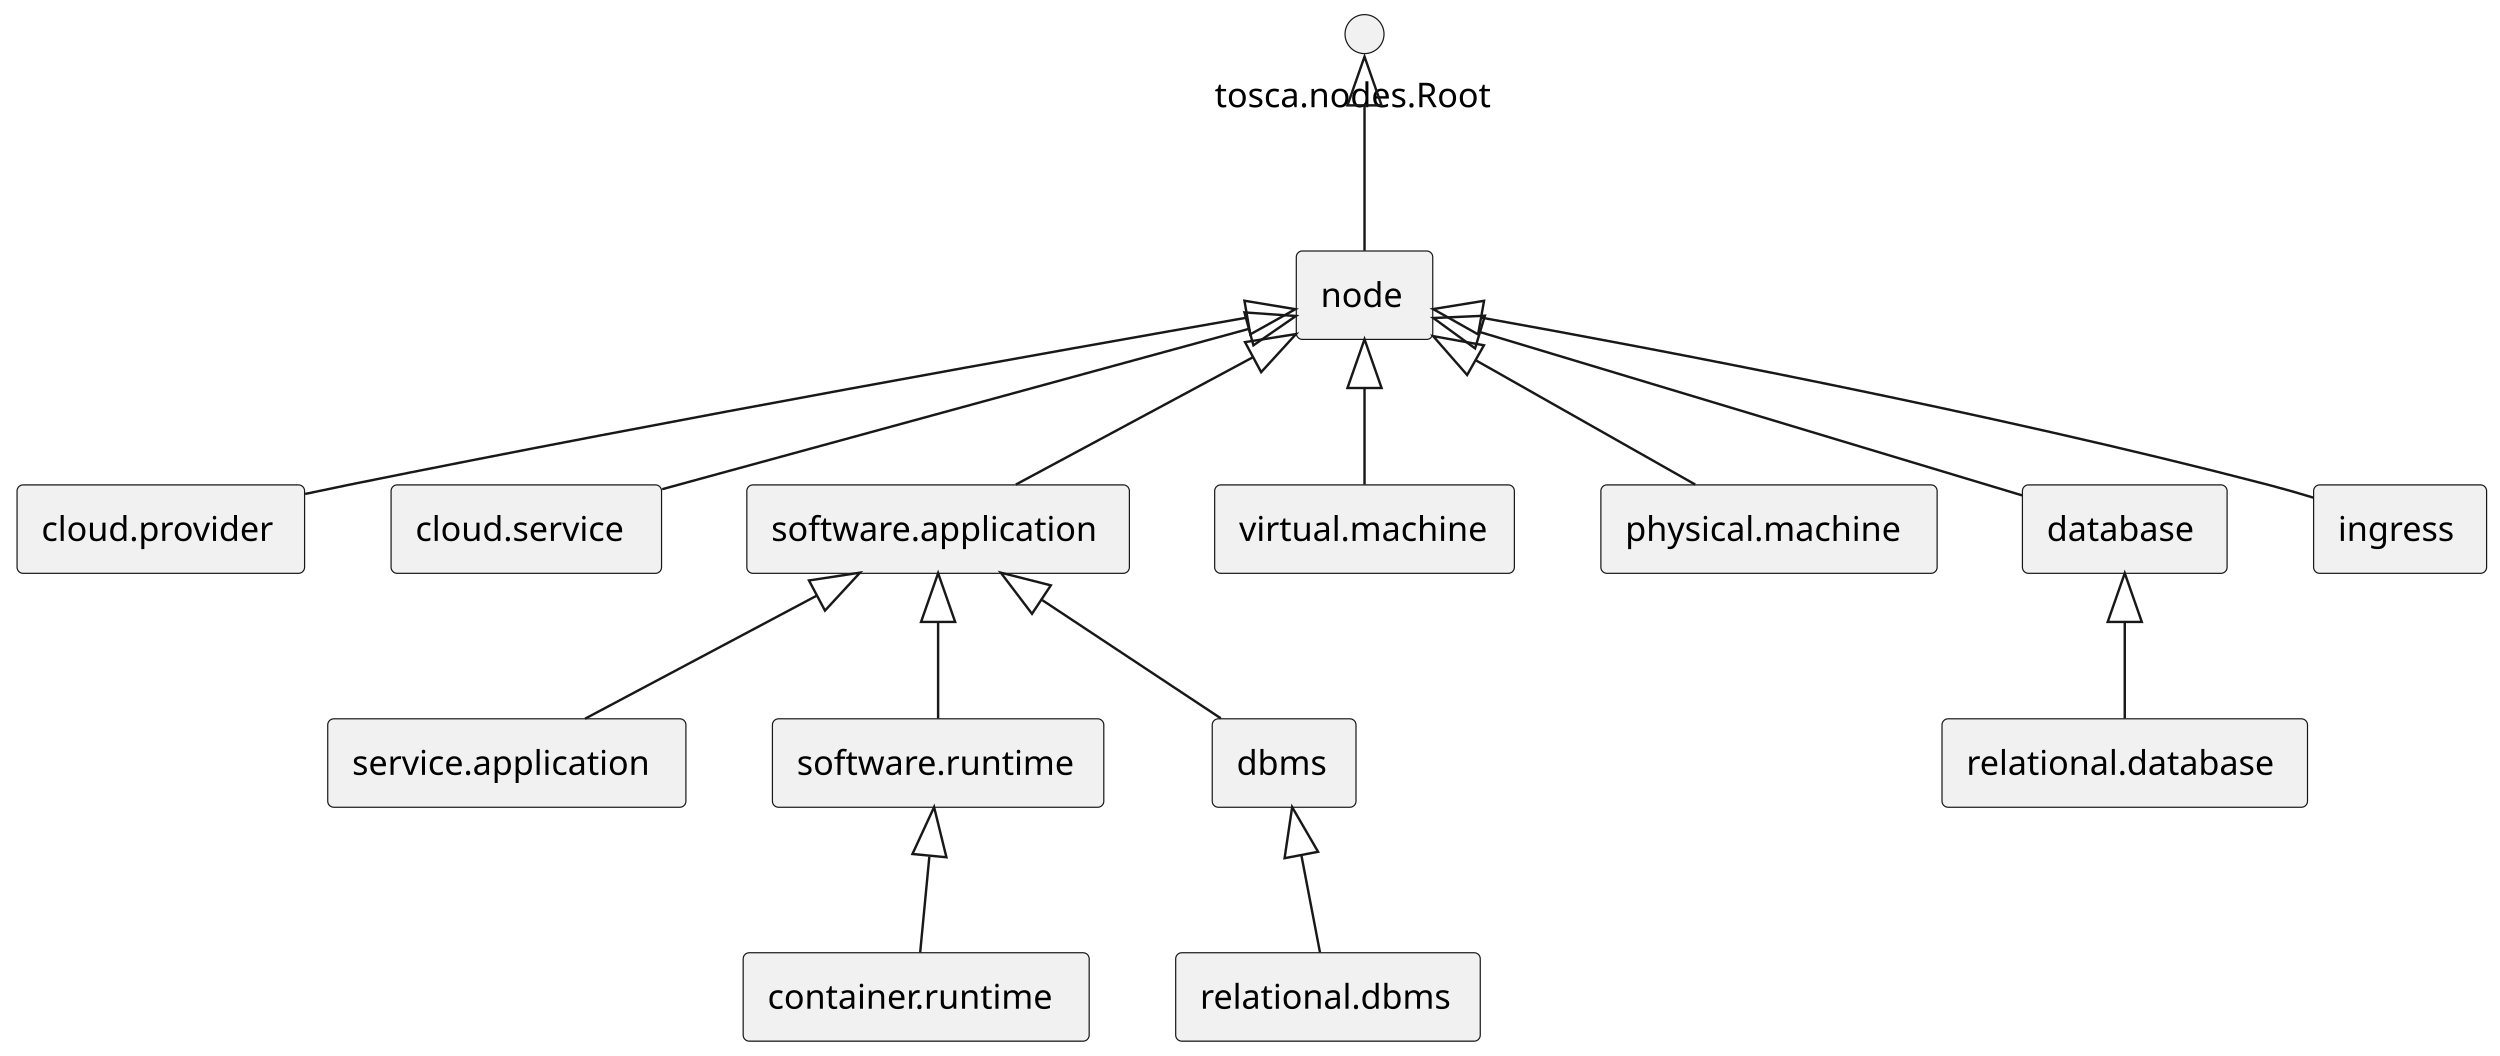
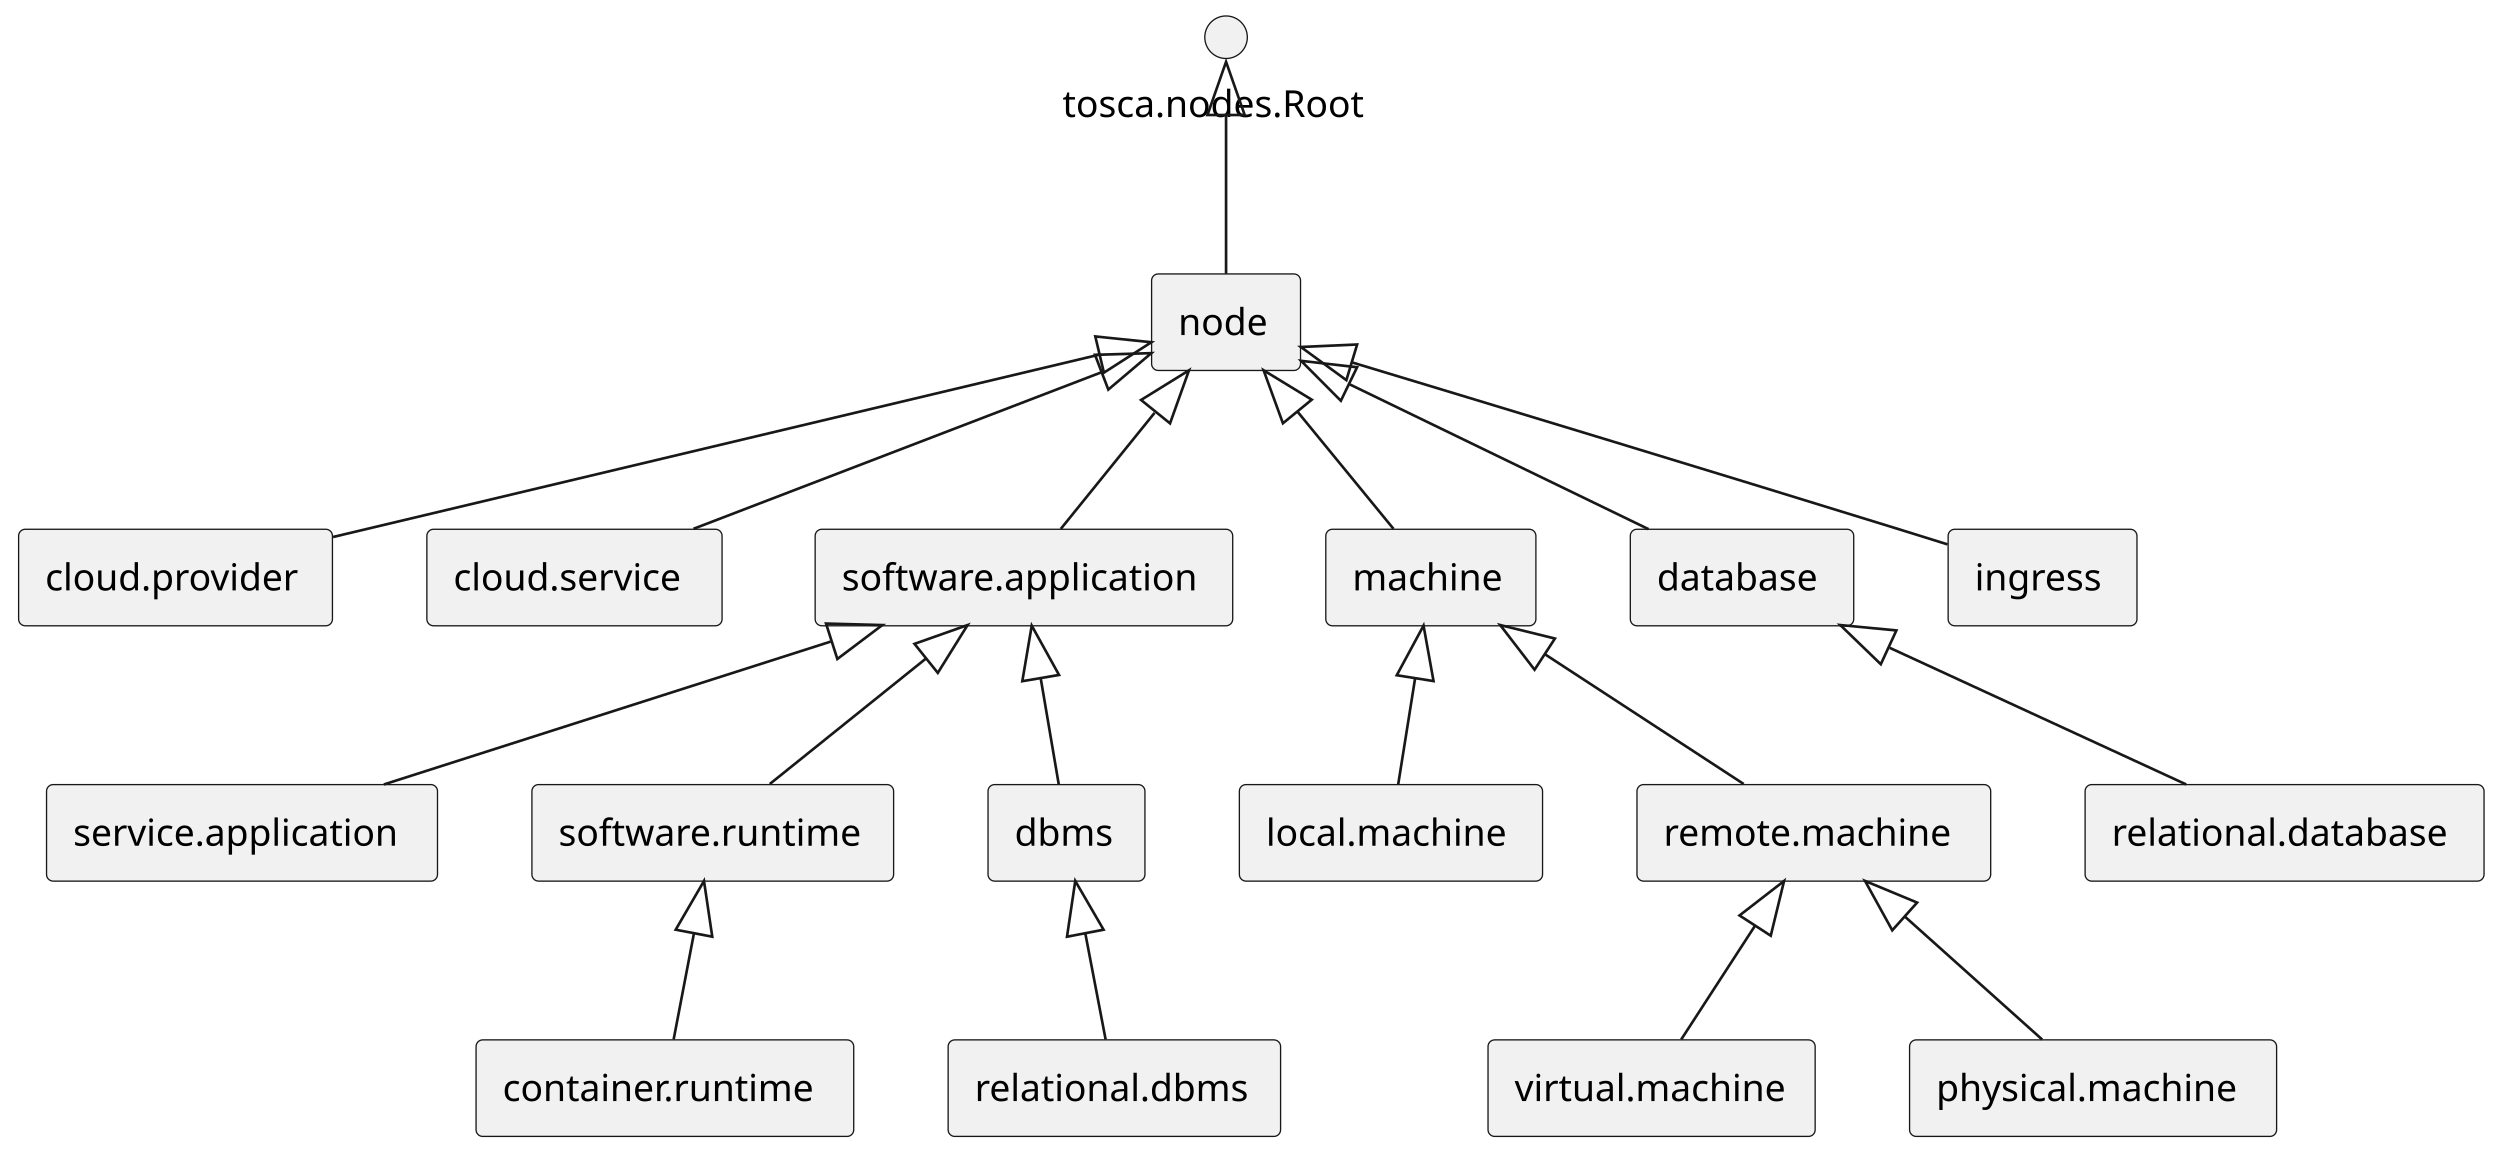
- <svg xmlns="http://www.w3.org/2000/svg" contentStyleType="text/css" height="433px" preserveAspectRatio="none" style="width:1026px;height:433px;background:#FFFFFF;" version="1.1" viewBox="0 0 1026 433" width="1026px" zoomAndPan="magnify">
+ <svg xmlns="http://www.w3.org/2000/svg" contentStyleType="text/css" height="433px" preserveAspectRatio="none" style="width:940px;height:433px;background:#FFFFFF;" version="1.1" viewBox="0 0 940 433" width="940px" zoomAndPan="magnify">
  <defs />
  <g>
    <g id="elem_node">
-       <rect fill="#F1F1F1" height="36.297" rx="2.5" ry="2.5" style="stroke:#181818;stroke-width:0.5;" width="56" x="532" y="103" />
-       <text fill="#000000" font-family="sans-serif" font-size="14" lengthAdjust="spacing" textLength="36" x="542" y="125.995">node</text>
+       <rect fill="#F1F1F1" height="36.297" rx="2.5" ry="2.5" style="stroke:#181818;stroke-width:0.5;" width="56" x="433" y="103" />
+       <text fill="#000000" font-family="sans-serif" font-size="14" lengthAdjust="spacing" textLength="36" x="443" y="125.995">node</text>
    </g>
    <g id="elem_cloud.provider">
      <rect fill="#F1F1F1" height="36.297" rx="2.5" ry="2.5" style="stroke:#181818;stroke-width:0.5;" width="118" x="7" y="199" />
      <text fill="#000000" font-family="sans-serif" font-size="14" lengthAdjust="spacing" textLength="98" x="17" y="221.995">cloud.provider</text>
    </g>
    <g id="elem_cloud.service">
      <rect fill="#F1F1F1" height="36.297" rx="2.5" ry="2.5" style="stroke:#181818;stroke-width:0.5;" width="111" x="160.5" y="199" />
      <text fill="#000000" font-family="sans-serif" font-size="14" lengthAdjust="spacing" textLength="91" x="170.5" y="221.995">cloud.service</text>
    </g>
    <g id="elem_software.application">
      <rect fill="#F1F1F1" height="36.297" rx="2.5" ry="2.5" style="stroke:#181818;stroke-width:0.5;" width="157" x="306.5" y="199" />
      <text fill="#000000" font-family="sans-serif" font-size="14" lengthAdjust="spacing" textLength="137" x="316.5" y="221.995">software.application</text>
    </g>
    <g id="elem_service.application">
-       <rect fill="#F1F1F1" height="36.297" rx="2.5" ry="2.5" style="stroke:#181818;stroke-width:0.5;" width="147" x="134.5" y="295" />
-       <text fill="#000000" font-family="sans-serif" font-size="14" lengthAdjust="spacing" textLength="127" x="144.5" y="317.995">service.application</text>
+       <rect fill="#F1F1F1" height="36.297" rx="2.5" ry="2.5" style="stroke:#181818;stroke-width:0.5;" width="147" x="17.5" y="295" />
+       <text fill="#000000" font-family="sans-serif" font-size="14" lengthAdjust="spacing" textLength="127" x="27.5" y="317.995">service.application</text>
    </g>
    <g id="elem_software.runtime">
-       <rect fill="#F1F1F1" height="36.297" rx="2.5" ry="2.5" style="stroke:#181818;stroke-width:0.5;" width="136" x="317" y="295" />
-       <text fill="#000000" font-family="sans-serif" font-size="14" lengthAdjust="spacing" textLength="116" x="327" y="317.995">software.runtime</text>
+       <rect fill="#F1F1F1" height="36.297" rx="2.5" ry="2.5" style="stroke:#181818;stroke-width:0.5;" width="136" x="200" y="295" />
+       <text fill="#000000" font-family="sans-serif" font-size="14" lengthAdjust="spacing" textLength="116" x="210" y="317.995">software.runtime</text>
    </g>
    <g id="elem_container.runtime">
-       <rect fill="#F1F1F1" height="36.297" rx="2.5" ry="2.5" style="stroke:#181818;stroke-width:0.5;" width="142" x="305" y="391" />
-       <text fill="#000000" font-family="sans-serif" font-size="14" lengthAdjust="spacing" textLength="122" x="315" y="413.995">container.runtime</text>
+       <rect fill="#F1F1F1" height="36.297" rx="2.5" ry="2.5" style="stroke:#181818;stroke-width:0.5;" width="142" x="179" y="391" />
+       <text fill="#000000" font-family="sans-serif" font-size="14" lengthAdjust="spacing" textLength="122" x="189" y="413.995">container.runtime</text>
+     </g>
+     <g id="elem_machine">
+       <rect fill="#F1F1F1" height="36.297" rx="2.5" ry="2.5" style="stroke:#181818;stroke-width:0.5;" width="79" x="498.5" y="199" />
+       <text fill="#000000" font-family="sans-serif" font-size="14" lengthAdjust="spacing" textLength="59" x="508.5" y="221.995">machine</text>
+     </g>
+     <g id="elem_local.machine">
+       <rect fill="#F1F1F1" height="36.297" rx="2.5" ry="2.5" style="stroke:#181818;stroke-width:0.5;" width="114" x="466" y="295" />
+       <text fill="#000000" font-family="sans-serif" font-size="14" lengthAdjust="spacing" textLength="94" x="476" y="317.995">local.machine</text>
+     </g>
+     <g id="elem_remote.machine">
+       <rect fill="#F1F1F1" height="36.297" rx="2.5" ry="2.5" style="stroke:#181818;stroke-width:0.5;" width="133" x="615.5" y="295" />
+       <text fill="#000000" font-family="sans-serif" font-size="14" lengthAdjust="spacing" textLength="113" x="625.5" y="317.995">remote.machine</text>
    </g>
    <g id="elem_virtual.machine">
-       <rect fill="#F1F1F1" height="36.297" rx="2.5" ry="2.5" style="stroke:#181818;stroke-width:0.5;" width="123" x="498.5" y="199" />
-       <text fill="#000000" font-family="sans-serif" font-size="14" lengthAdjust="spacing" textLength="103" x="508.5" y="221.995">virtual.machine</text>
+       <rect fill="#F1F1F1" height="36.297" rx="2.5" ry="2.5" style="stroke:#181818;stroke-width:0.5;" width="123" x="559.5" y="391" />
+       <text fill="#000000" font-family="sans-serif" font-size="14" lengthAdjust="spacing" textLength="103" x="569.5" y="413.995">virtual.machine</text>
    </g>
    <g id="elem_physical.machine">
-       <rect fill="#F1F1F1" height="36.297" rx="2.5" ry="2.5" style="stroke:#181818;stroke-width:0.5;" width="138" x="657" y="199" />
-       <text fill="#000000" font-family="sans-serif" font-size="14" lengthAdjust="spacing" textLength="118" x="667" y="221.995">physical.machine</text>
+       <rect fill="#F1F1F1" height="36.297" rx="2.5" ry="2.5" style="stroke:#181818;stroke-width:0.5;" width="138" x="718" y="391" />
+       <text fill="#000000" font-family="sans-serif" font-size="14" lengthAdjust="spacing" textLength="118" x="728" y="413.995">physical.machine</text>
    </g>
    <g id="elem_database">
-       <rect fill="#F1F1F1" height="36.297" rx="2.5" ry="2.5" style="stroke:#181818;stroke-width:0.5;" width="84" x="830" y="199" />
-       <text fill="#000000" font-family="sans-serif" font-size="14" lengthAdjust="spacing" textLength="64" x="840" y="221.995">database</text>
+       <rect fill="#F1F1F1" height="36.297" rx="2.5" ry="2.5" style="stroke:#181818;stroke-width:0.5;" width="84" x="613" y="199" />
+       <text fill="#000000" font-family="sans-serif" font-size="14" lengthAdjust="spacing" textLength="64" x="623" y="221.995">database</text>
    </g>
    <g id="elem_relational.database">
-       <rect fill="#F1F1F1" height="36.297" rx="2.5" ry="2.5" style="stroke:#181818;stroke-width:0.5;" width="150" x="797" y="295" />
-       <text fill="#000000" font-family="sans-serif" font-size="14" lengthAdjust="spacing" textLength="130" x="807" y="317.995">relational.database</text>
+       <rect fill="#F1F1F1" height="36.297" rx="2.5" ry="2.5" style="stroke:#181818;stroke-width:0.5;" width="150" x="784" y="295" />
+       <text fill="#000000" font-family="sans-serif" font-size="14" lengthAdjust="spacing" textLength="130" x="794" y="317.995">relational.database</text>
    </g>
    <g id="elem_dbms">
-       <rect fill="#F1F1F1" height="36.297" rx="2.5" ry="2.5" style="stroke:#181818;stroke-width:0.5;" width="59" x="497.5" y="295" />
-       <text fill="#000000" font-family="sans-serif" font-size="14" lengthAdjust="spacing" textLength="39" x="507.5" y="317.995">dbms</text>
+       <rect fill="#F1F1F1" height="36.297" rx="2.5" ry="2.5" style="stroke:#181818;stroke-width:0.5;" width="59" x="371.5" y="295" />
+       <text fill="#000000" font-family="sans-serif" font-size="14" lengthAdjust="spacing" textLength="39" x="381.5" y="317.995">dbms</text>
    </g>
    <g id="elem_relational.dbms">
-       <rect fill="#F1F1F1" height="36.297" rx="2.5" ry="2.5" style="stroke:#181818;stroke-width:0.5;" width="125" x="482.5" y="391" />
-       <text fill="#000000" font-family="sans-serif" font-size="14" lengthAdjust="spacing" textLength="105" x="492.5" y="413.995">relational.dbms</text>
+       <rect fill="#F1F1F1" height="36.297" rx="2.5" ry="2.5" style="stroke:#181818;stroke-width:0.5;" width="125" x="356.5" y="391" />
+       <text fill="#000000" font-family="sans-serif" font-size="14" lengthAdjust="spacing" textLength="105" x="366.5" y="413.995">relational.dbms</text>
    </g>
    <g id="elem_ingress">
-       <rect fill="#F1F1F1" height="36.297" rx="2.5" ry="2.5" style="stroke:#181818;stroke-width:0.5;" width="71" x="949.5" y="199" />
-       <text fill="#000000" font-family="sans-serif" font-size="14" lengthAdjust="spacing" textLength="51" x="959.5" y="221.995">ingress</text>
+       <rect fill="#F1F1F1" height="36.297" rx="2.5" ry="2.5" style="stroke:#181818;stroke-width:0.5;" width="71" x="732.5" y="199" />
+       <text fill="#000000" font-family="sans-serif" font-size="14" lengthAdjust="spacing" textLength="51" x="742.5" y="221.995">ingress</text>
    </g>
    <g id="elem_tosca.nodes.Root">
-       <ellipse cx="560" cy="14" fill="#F1F1F1" rx="8" ry="8" style="stroke:#181818;stroke-width:0.5;" />
-       <text fill="#000000" font-family="sans-serif" font-size="14" lengthAdjust="spacing" textLength="123" x="498.5" y="43.995">tosca.nodes.Root</text>
+       <ellipse cx="461" cy="14" fill="#F1F1F1" rx="8" ry="8" style="stroke:#181818;stroke-width:0.5;" />
+       <text fill="#000000" font-family="sans-serif" font-size="14" lengthAdjust="spacing" textLength="123" x="399.5" y="43.995">tosca.nodes.Root</text>
    </g>
    <g id="link_tosca.nodes.Root_node">
-       <path d="M560,43.42 C560,62.44 560,86.85 560,102.93 " fill="none" id="tosca.nodes.Root-backto-node" style="stroke:#181818;stroke-width:1.0;" />
-       <polygon fill="none" points="553,43.24,560,23.24,567,43.24,553,43.24" style="stroke:#181818;stroke-width:1.0;" />
+       <path d="M461,43.42 C461,62.44 461,86.85 461,102.93 " fill="none" id="tosca.nodes.Root-backto-node" style="stroke:#181818;stroke-width:1.0;" />
+       <polygon fill="none" points="454,43.24,461,23.24,468,43.24,454,43.24" style="stroke:#181818;stroke-width:1.0;" />
    </g>
    <g id="link_node_cloud.provider">
-       <path d="M511.91,130.32 C434.2,143.89 276.22,172 143,199 C137.23,200.17 131.23,201.43 125.23,202.71 " fill="none" id="node-backto-cloud.provider" style="stroke:#181818;stroke-width:1.0;" />
-       <polygon fill="none" points="510.72,123.42,531.62,126.89,513.12,137.22,510.72,123.42" style="stroke:#181818;stroke-width:1.0;" />
+       <path d="M413.08,133.4 C340.73,150.62 203.74,183.22 125.24,201.9 " fill="none" id="node-backto-cloud.provider" style="stroke:#181818;stroke-width:1.0;" />
+       <polygon fill="none" points="411.83,126.51,432.91,128.68,415.07,140.12,411.83,126.51" style="stroke:#181818;stroke-width:1.0;" />
    </g>
    <g id="link_node_cloud.service">
-       <path d="M512.46,134.99 C449.49,152.2 338.61,182.5 271.76,200.76 " fill="none" id="node-backto-cloud.service" style="stroke:#181818;stroke-width:1.0;" />
-       <polygon fill="none" points="510.71,128.21,531.85,129.69,514.4,141.72,510.71,128.21" style="stroke:#181818;stroke-width:1.0;" />
+       <path d="M413.98,140.04 C369.8,156.99 304.17,182.17 260.75,198.83 " fill="none" id="node-backto-cloud.service" style="stroke:#181818;stroke-width:1.0;" />
+       <polygon fill="none" points="411.72,133.41,432.9,132.78,416.73,146.48,411.72,133.41" style="stroke:#181818;stroke-width:1.0;" />
    </g>
    <g id="link_node_software.application">
-       <path d="M514.17,146.62 C483.58,163.05 444.11,184.25 416.9,198.86 " fill="none" id="node-backto-software.application" style="stroke:#181818;stroke-width:1.0;" />
-       <polygon fill="none" points="510.95,140.4,531.88,137.1,517.58,152.73,510.95,140.4" style="stroke:#181818;stroke-width:1.0;" />
+       <path d="M434.12,155.24 C422.2,169.98 408.69,186.71 398.85,198.87 " fill="none" id="node-backto-software.application" style="stroke:#181818;stroke-width:1.0;" />
+       <polygon fill="none" points="429.04,150.39,447.06,139.24,439.93,159.19,429.04,150.39" style="stroke:#181818;stroke-width:1.0;" />
    </g>
    <g id="link_software.application_service.application">
-       <path d="M335.13,244.48 C304.67,260.66 266.61,280.87 240.11,294.95 " fill="none" id="software.application-backto-service.application" style="stroke:#181818;stroke-width:1.0;" />
-       <polygon fill="none" points="332,238.22,352.95,235.02,338.57,250.59,332,238.22" style="stroke:#181818;stroke-width:1.0;" />
+       <path d="M312.37,241.22 C260.31,257.87 191.37,279.91 144.34,294.95 " fill="none" id="software.application-backto-service.application" style="stroke:#181818;stroke-width:1.0;" />
+       <polygon fill="none" points="310.58,234.45,331.76,235.02,314.84,247.78,310.58,234.45" style="stroke:#181818;stroke-width:1.0;" />
    </g>
    <g id="link_software.application_software.runtime">
-       <path d="M385,255.62 C385,269.21 385,283.89 385,294.87 " fill="none" id="software.application-backto-software.runtime" style="stroke:#181818;stroke-width:1.0;" />
-       <polygon fill="none" points="378,255.24,385,235.24,392,255.24,378,255.24" style="stroke:#181818;stroke-width:1.0;" />
+       <path d="M348.04,247.7 C328.73,263.21 305.79,281.64 289.43,294.79 " fill="none" id="software.application-backto-software.runtime" style="stroke:#181818;stroke-width:1.0;" />
+       <polygon fill="none" points="343.84,242.09,363.81,235.02,352.61,253.01,343.84,242.09" style="stroke:#181818;stroke-width:1.0;" />
    </g>
    <g id="link_software.runtime_container.runtime">
-       <path d="M381.4,351.62 C380.1,365.21 378.69,379.89 377.64,390.87 " fill="none" id="software.runtime-backto-container.runtime" style="stroke:#181818;stroke-width:1.0;" />
-       <polygon fill="none" points="374.47,350.48,383.35,331.24,388.41,351.82,374.47,350.48" style="stroke:#181818;stroke-width:1.0;" />
+       <path d="M260.89,351.13 C258.26,364.86 255.41,379.76 253.28,390.87 " fill="none" id="software.runtime-backto-container.runtime" style="stroke:#181818;stroke-width:1.0;" />
+       <polygon fill="none" points="254.06,349.57,264.7,331.24,267.81,352.2,254.06,349.57" style="stroke:#181818;stroke-width:1.0;" />
    </g>
-     <g id="link_node_virtual.machine">
-       <path d="M560,159.62 C560,173.21 560,187.89 560,198.87 " fill="none" id="node-backto-virtual.machine" style="stroke:#181818;stroke-width:1.0;" />
-       <polygon fill="none" points="553,159.24,560,139.24,567,159.24,553,159.24" style="stroke:#181818;stroke-width:1.0;" />
+     <g id="link_node_machine">
+       <path d="M487.84,154.76 C500.01,169.62 513.89,186.57 523.97,198.87 " fill="none" id="node-backto-machine" style="stroke:#181818;stroke-width:1.0;" />
+       <polygon fill="none" points="482.38,159.15,475.12,139.24,493.21,150.28,482.38,159.15" style="stroke:#181818;stroke-width:1.0;" />
    </g>
-     <g id="link_node_physical.machine">
-       <path d="M605.73,147.9 C634.41,164.14 670.58,184.62 695.73,198.86 " fill="none" id="node-backto-physical.machine" style="stroke:#181818;stroke-width:1.0;" />
-       <polygon fill="none" points="602.11,153.89,588.16,137.95,609.01,141.71,602.11,153.89" style="stroke:#181818;stroke-width:1.0;" />
+     <g id="link_machine_local.machine">
+       <path d="M532.07,255.13 C529.88,268.86 527.51,283.76 525.73,294.87 " fill="none" id="machine-backto-local.machine" style="stroke:#181818;stroke-width:1.0;" />
+       <polygon fill="none" points="525.18,253.89,535.25,235.24,539.01,256.09,525.18,253.89" style="stroke:#181818;stroke-width:1.0;" />
+     </g>
+     <g id="link_machine_remote.machine">
+       <path d="M580.99,246.06 C605.25,261.9 634.78,281.18 655.63,294.79 " fill="none" id="machine-backto-remote.machine" style="stroke:#181818;stroke-width:1.0;" />
+       <polygon fill="none" points="577,251.82,564.08,235.02,584.65,240.09,577,251.82" style="stroke:#181818;stroke-width:1.0;" />
+     </g>
+     <g id="link_remote.machine_virtual.machine">
+       <path d="M659.8,348.21 C650.39,362.71 639.84,378.97 632.12,390.87 " fill="none" id="remote.machine-backto-virtual.machine" style="stroke:#181818;stroke-width:1.0;" />
+       <polygon fill="none" points="654.05,344.21,670.81,331.24,665.8,351.83,654.05,344.21" style="stroke:#181818;stroke-width:1.0;" />
+     </g>
+     <g id="link_remote.machine_physical.machine">
+       <path d="M716.21,344.62 C733.35,359.97 753.46,377.98 767.86,390.87 " fill="none" id="remote.machine-backto-physical.machine" style="stroke:#181818;stroke-width:1.0;" />
+       <polygon fill="none" points="711.49,349.8,701.26,331.24,720.83,339.37,711.49,349.8" style="stroke:#181818;stroke-width:1.0;" />
    </g>
    <g id="link_node_database">
-       <path d="M607.74,136.38 C668.37,154.65 772.03,185.88 829.86,203.3 " fill="none" id="node-backto-database" style="stroke:#181818;stroke-width:1.0;" />
-       <polygon fill="none" points="605.37,142.98,588.24,130.51,609.41,129.57,605.37,142.98" style="stroke:#181818;stroke-width:1.0;" />
+       <path d="M507.48,144.52 C542.01,161.25 588.38,183.72 619.85,198.97 " fill="none" id="node-backto-database" style="stroke:#181818;stroke-width:1.0;" />
+       <polygon fill="none" points="504.16,150.69,489.21,135.67,510.26,138.09,504.16,150.69" style="stroke:#181818;stroke-width:1.0;" />
    </g>
    <g id="link_database_relational.database">
-       <path d="M872,255.62 C872,269.21 872,283.89 872,294.87 " fill="none" id="database-backto-relational.database" style="stroke:#181818;stroke-width:1.0;" />
-       <polygon fill="none" points="865,255.24,872,235.24,879,255.24,865,255.24" style="stroke:#181818;stroke-width:1.0;" />
+       <path d="M710.5,243.57 C745.92,259.9 790.87,280.61 821.99,294.95 " fill="none" id="database-backto-relational.database" style="stroke:#181818;stroke-width:1.0;" />
+       <polygon fill="none" points="707.18,249.75,691.94,235.02,713.04,237.04,707.18,249.75" style="stroke:#181818;stroke-width:1.0;" />
    </g>
    <g id="link_software.application_dbms">
-       <path d="M427.74,246.29 C451.6,262.08 480.54,281.24 501,294.79 " fill="none" id="software.application-backto-dbms" style="stroke:#181818;stroke-width:1.0;" />
-       <polygon fill="none" points="423.53,251.9,410.72,235.02,431.26,240.23,423.53,251.9" style="stroke:#181818;stroke-width:1.0;" />
+       <path d="M391.32,255.13 C393.66,268.86 396.19,283.76 398.08,294.87 " fill="none" id="software.application-backto-dbms" style="stroke:#181818;stroke-width:1.0;" />
+       <polygon fill="none" points="384.39,256.13,387.93,235.24,398.19,253.78,384.39,256.13" style="stroke:#181818;stroke-width:1.0;" />
    </g>
    <g id="link_dbms_relational.dbms">
-       <path d="M534.11,351.13 C536.74,364.86 539.59,379.76 541.72,390.87 " fill="none" id="dbms-backto-relational.dbms" style="stroke:#181818;stroke-width:1.0;" />
-       <polygon fill="none" points="527.19,352.2,530.3,331.24,540.94,349.57,527.19,352.2" style="stroke:#181818;stroke-width:1.0;" />
+       <path d="M408.11,351.13 C410.74,364.86 413.59,379.76 415.72,390.87 " fill="none" id="dbms-backto-relational.dbms" style="stroke:#181818;stroke-width:1.0;" />
+       <polygon fill="none" points="401.19,352.2,404.3,331.24,414.94,349.57,401.19,352.2" style="stroke:#181818;stroke-width:1.0;" />
    </g>
    <g id="link_node_ingress">
-       <path d="M607.98,130.37 C679.03,143.11 816.2,169.1 931,199 C936.99,200.56 943.31,202.38 949.42,204.24 " fill="none" id="node-backto-ingress" style="stroke:#181818;stroke-width:1.0;" />
-       <polygon fill="none" points="606.61,137.23,588.15,126.84,609.06,123.45,606.61,137.23" style="stroke:#181818;stroke-width:1.0;" />
+       <path d="M508.5,136.31 C559.37,151.67 642.46,176.85 714,199 C719.92,200.83 726.19,202.79 732.29,204.7 " fill="none" id="node-backto-ingress" style="stroke:#181818;stroke-width:1.0;" />
+       <polygon fill="none" points="506.23,142.94,489.11,130.46,510.28,129.53,506.23,142.94" style="stroke:#181818;stroke-width:1.0;" />
    </g>
  </g>
</svg>
